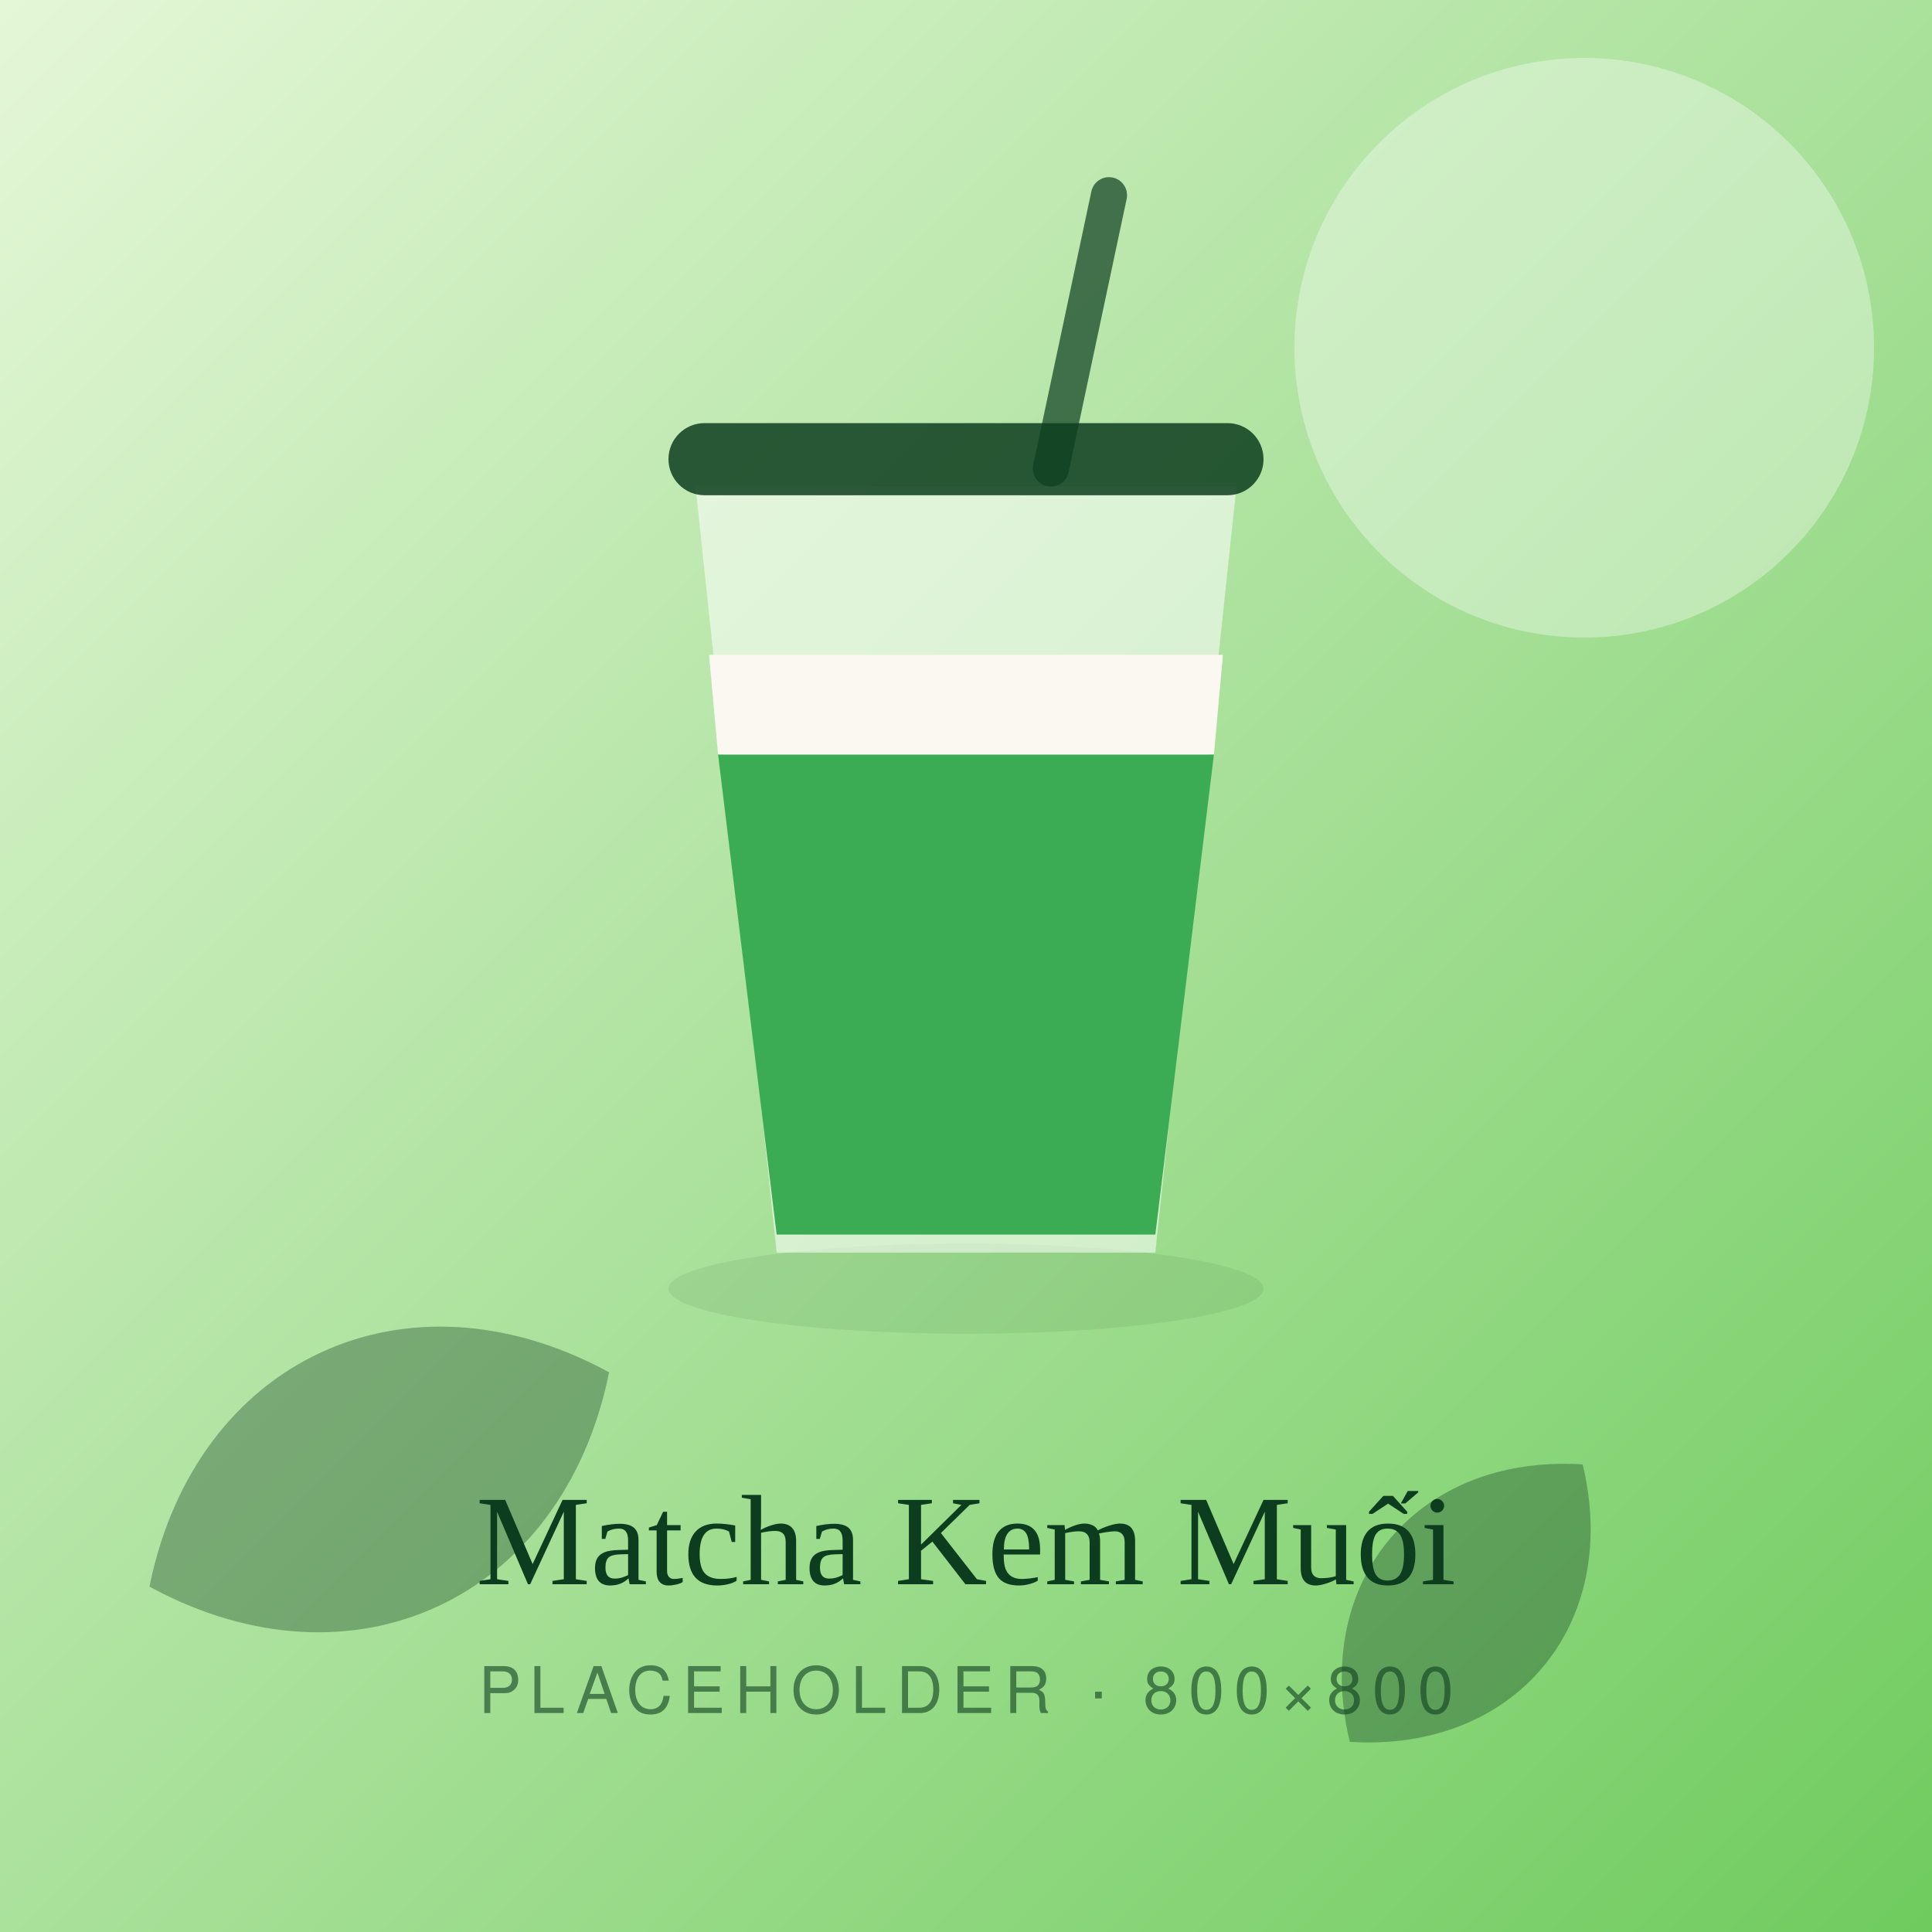
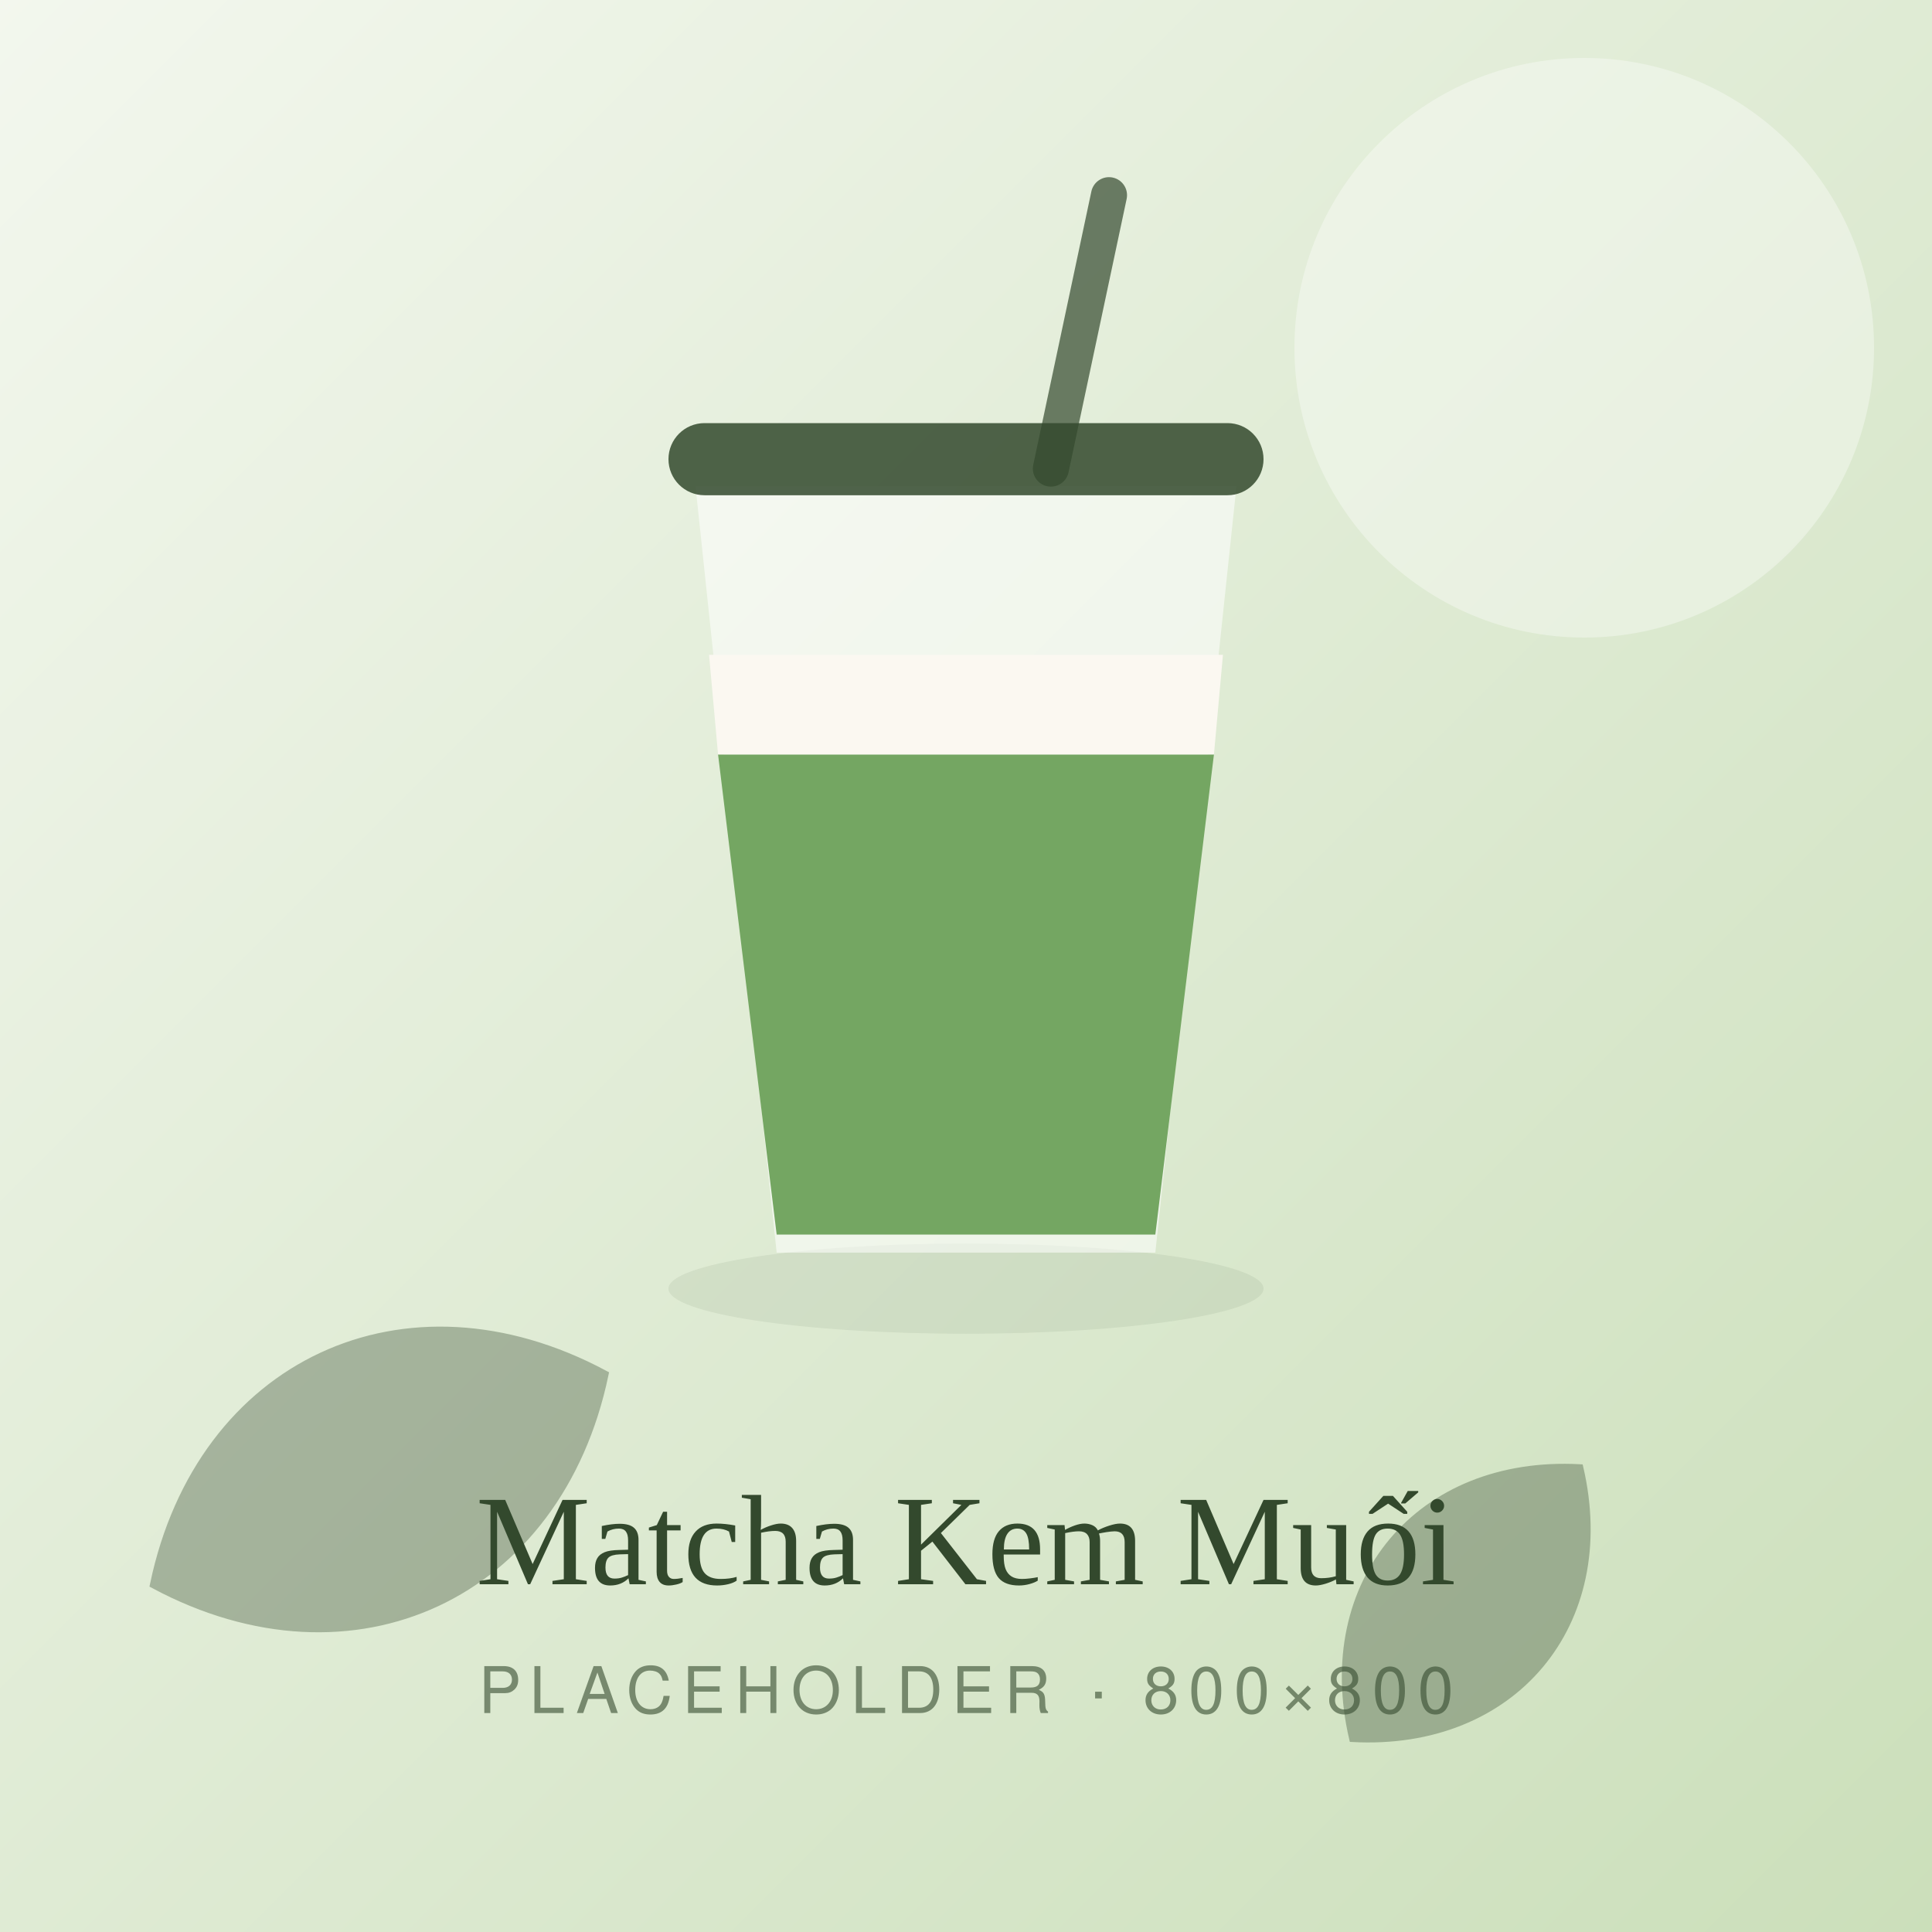
<svg xmlns="http://www.w3.org/2000/svg" width="800" height="800" viewBox="0 0 800 800" role="img" aria-label="Matcha Kem Muối">
  <defs>
    <linearGradient id="bg" x1="0" y1="0" x2="1" y2="1">
-       <stop offset="0" stop-color="#E5F7D8" />
-       <stop offset="1" stop-color="#6FCB5E" />
+       <stop offset="0" stop-color="#F3F7EE" />
+       <stop offset="1" stop-color="#CBDFBA" />
    </linearGradient>
  </defs>
  <rect width="100%" height="100%" fill="url(#bg)" />
  <circle cx="656" cy="144" r="120" fill="#ffffff" opacity="0.35" />
-   <path transform="translate(64 656) rotate(-25) scale(1.866667)" d="M0 0 C 30 -40, 80 -40, 110 0 C 80 40, 30 40, 0 0 Z M 0 0 L 110 0" fill="#0D3D1F" stroke="#0D3D1F" stroke-width="2" opacity="0.35" />
-   <path transform="translate(560 720) rotate(-50) scale(1.333333)" d="M0 0 C 30 -40, 80 -40, 110 0 C 80 40, 30 40, 0 0 Z M 0 0 L 110 0" fill="#0D3D1F" stroke="#0D3D1F" stroke-width="2" opacity="0.35" />
+   <path transform="translate(64 656) rotate(-25) scale(1.866667)" d="M0 0 C 30 -40, 80 -40, 110 0 C 80 40, 30 40, 0 0 Z M 0 0 L 110 0" fill="#33492D" stroke="#33492D" stroke-width="2" opacity="0.35" />
+   <path transform="translate(560 720) rotate(-50) scale(1.333333)" d="M0 0 C 30 -40, 80 -40, 110 0 C 80 40, 30 40, 0 0 Z M 0 0 L 110 0" fill="#33492D" stroke="#33492D" stroke-width="2" opacity="0.35" />
  <g>
-     <ellipse cx="400" cy="533.6" rx="123.2" ry="18.667" fill="#0D3D1F" opacity="0.08" />
+     <ellipse cx="400" cy="533.6" rx="123.2" ry="18.667" fill="#33492D" opacity="0.08" />
    <path d="M 288 201.333 L 512 201.333 L 478.4 518.667 L 321.6 518.667 Z" fill="#ffffff" opacity="0.55" />
-     <path d="M 297.333 312.4 L 502.667 312.4 L 478.4 511.2 L 321.6 511.2 Z" fill="#3CAC54" />
+     <path d="M 297.333 312.4 L 502.667 312.4 L 478.4 511.2 L 321.6 511.2 Z" fill="#74A662" />
    <path d="M 293.6 271.147 L 506.4 271.147 L 502.667 312.4 L 297.333 312.4 Z" fill="#FBF8F1" />
-     <rect x="276.8" y="175.2" width="246.4" height="29.867" rx="14.933" fill="#0D3D1F" opacity="0.85" />
-     <rect x="426.133" y="70.667" width="14.933" height="130.667" rx="7.467" fill="#0D3D1F" opacity="0.7" transform="rotate(12 433.6 201.3333)" />
+     <rect x="276.8" y="175.2" width="246.4" height="29.867" rx="14.933" fill="#33492D" opacity="0.85" />
+     <rect x="426.133" y="70.667" width="14.933" height="130.667" rx="7.467" fill="#33492D" opacity="0.7" transform="rotate(12 433.6 201.3333)" />
  </g>
-   <text x="50%" y="656" text-anchor="middle" font-family="Georgia, 'Times New Roman', serif" font-size="53.333" fill="#0D3D1F">Matcha Kem Muối</text>
-   <text x="50%" y="709.333" text-anchor="middle" font-family="Helvetica, Arial, sans-serif" font-size="26.667" letter-spacing="4" fill="#0D3D1F" opacity="0.6">PLACEHOLDER · 800×800</text>
+   <text x="50%" y="656" text-anchor="middle" font-family="Georgia, 'Times New Roman', serif" font-size="53.333" fill="#33492D">Matcha Kem Muối</text>
+   <text x="50%" y="709.333" text-anchor="middle" font-family="Helvetica, Arial, sans-serif" font-size="26.667" letter-spacing="4" fill="#33492D" opacity="0.6">PLACEHOLDER · 800×800</text>
</svg>
